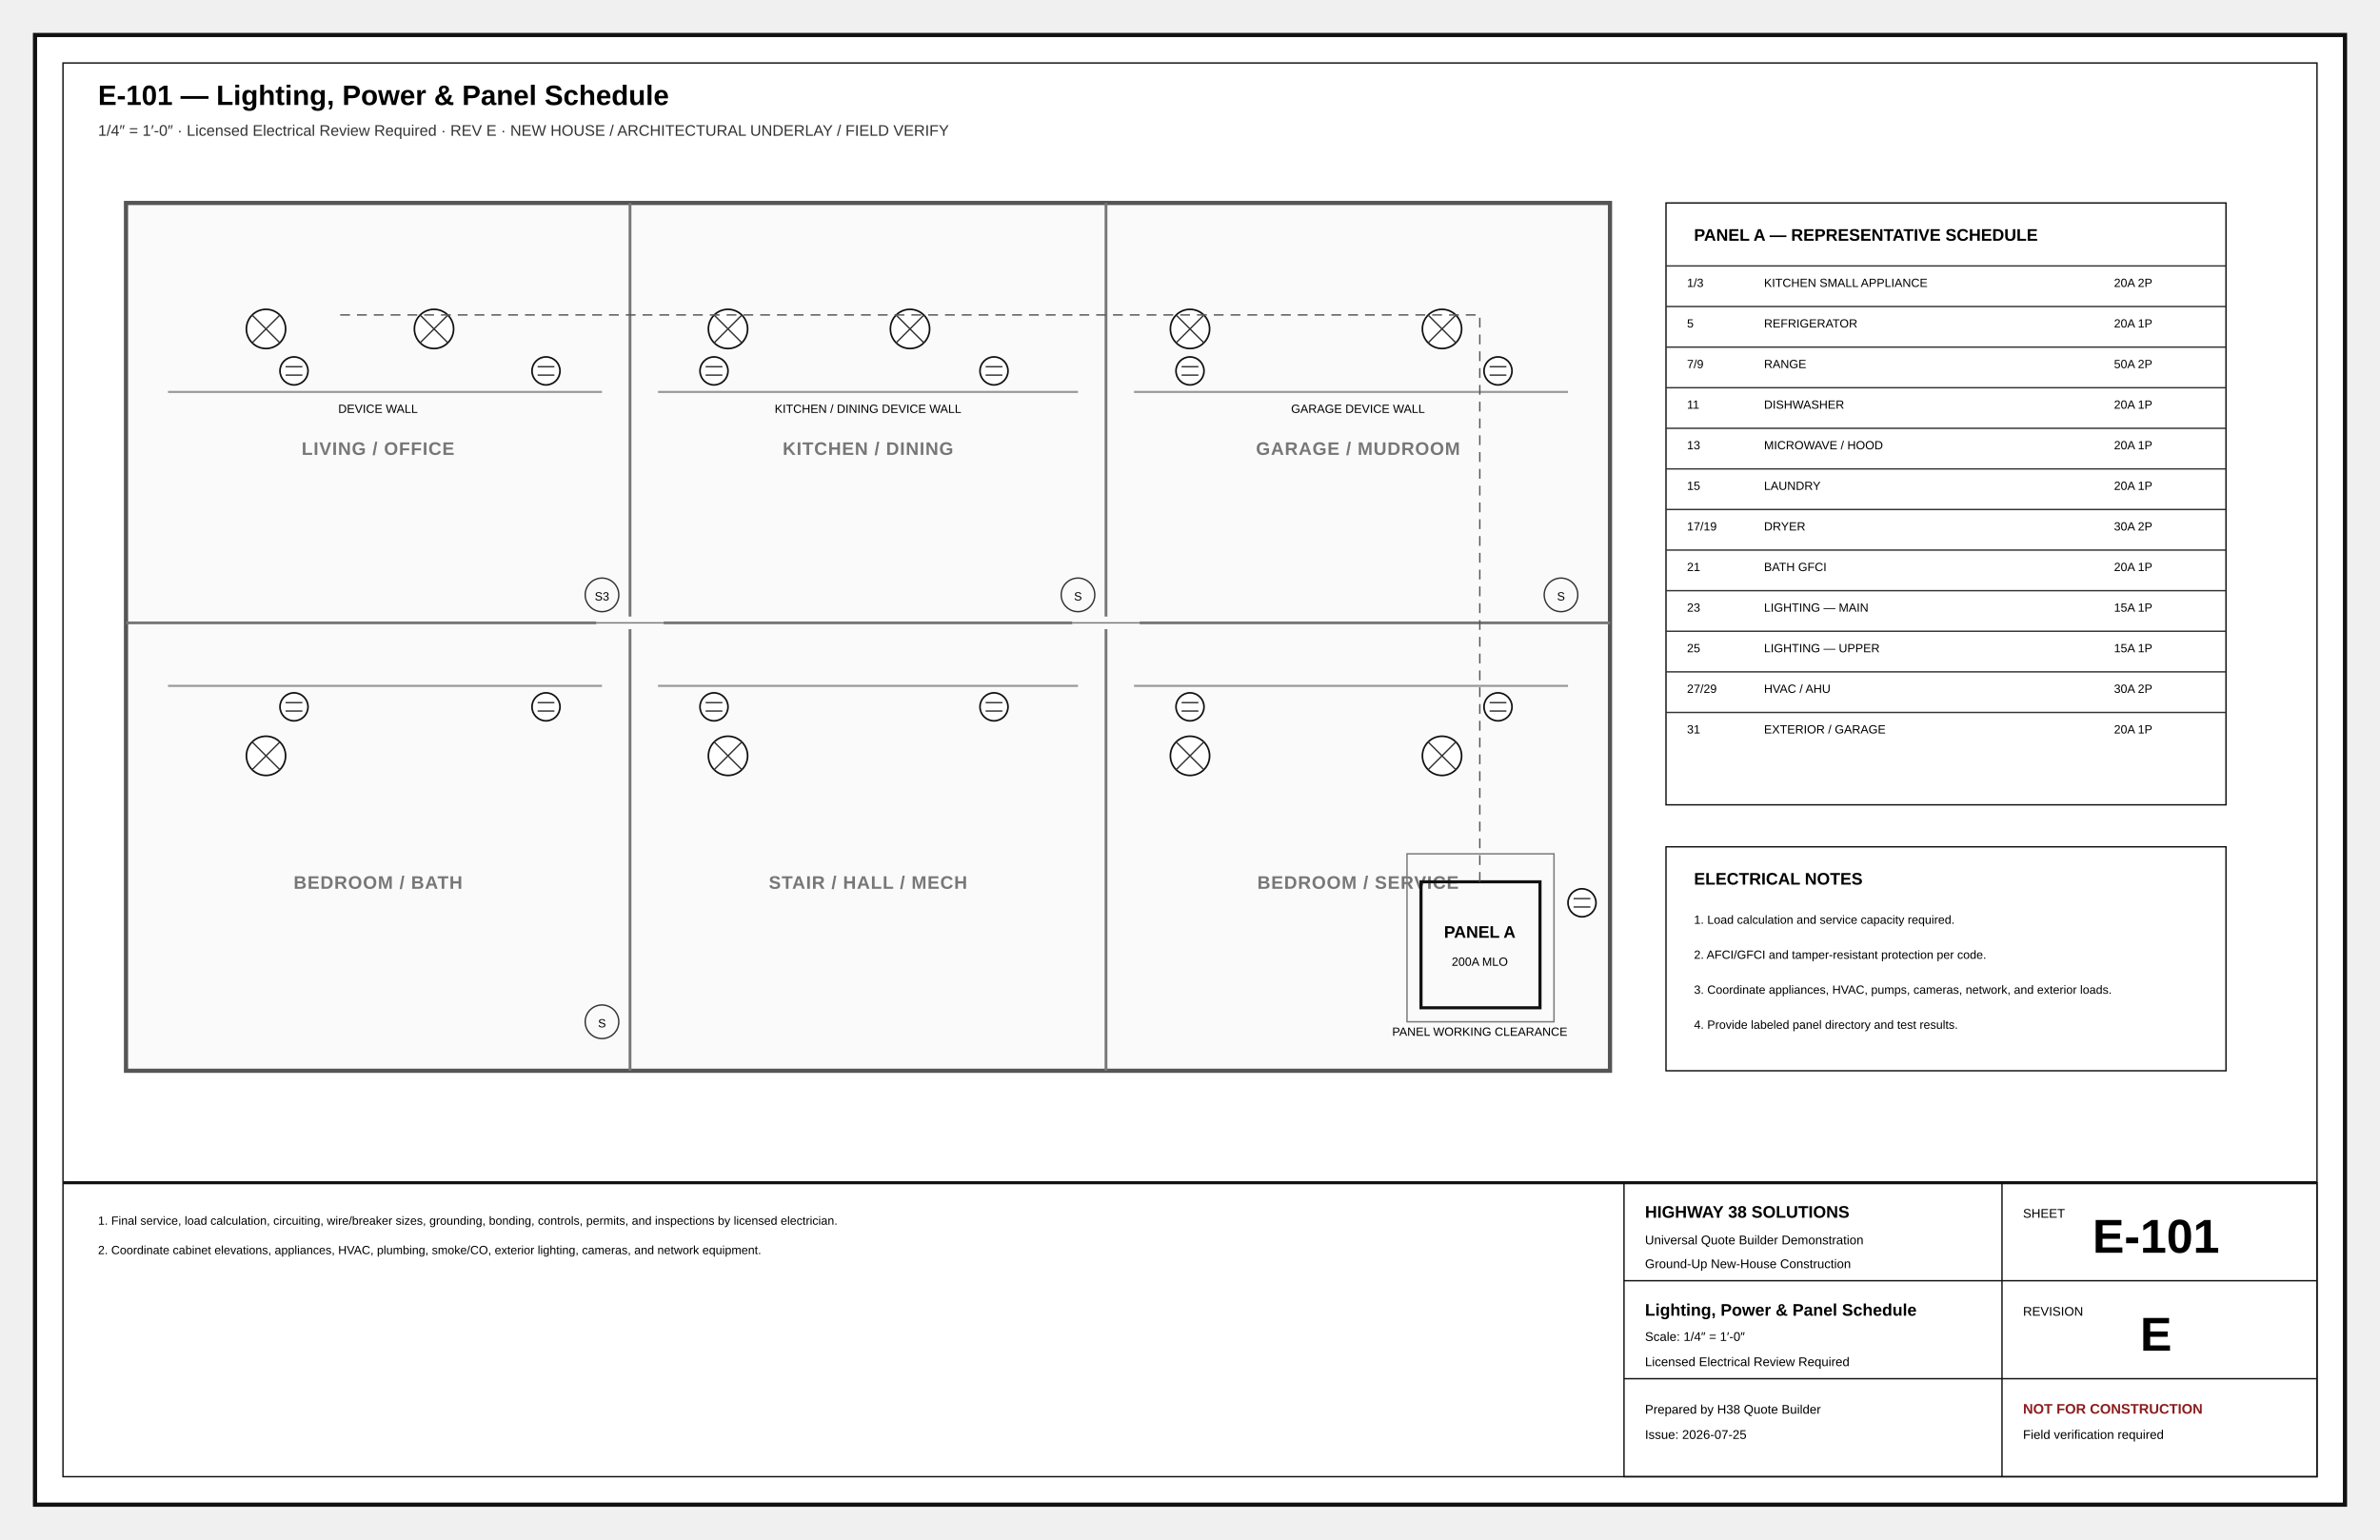
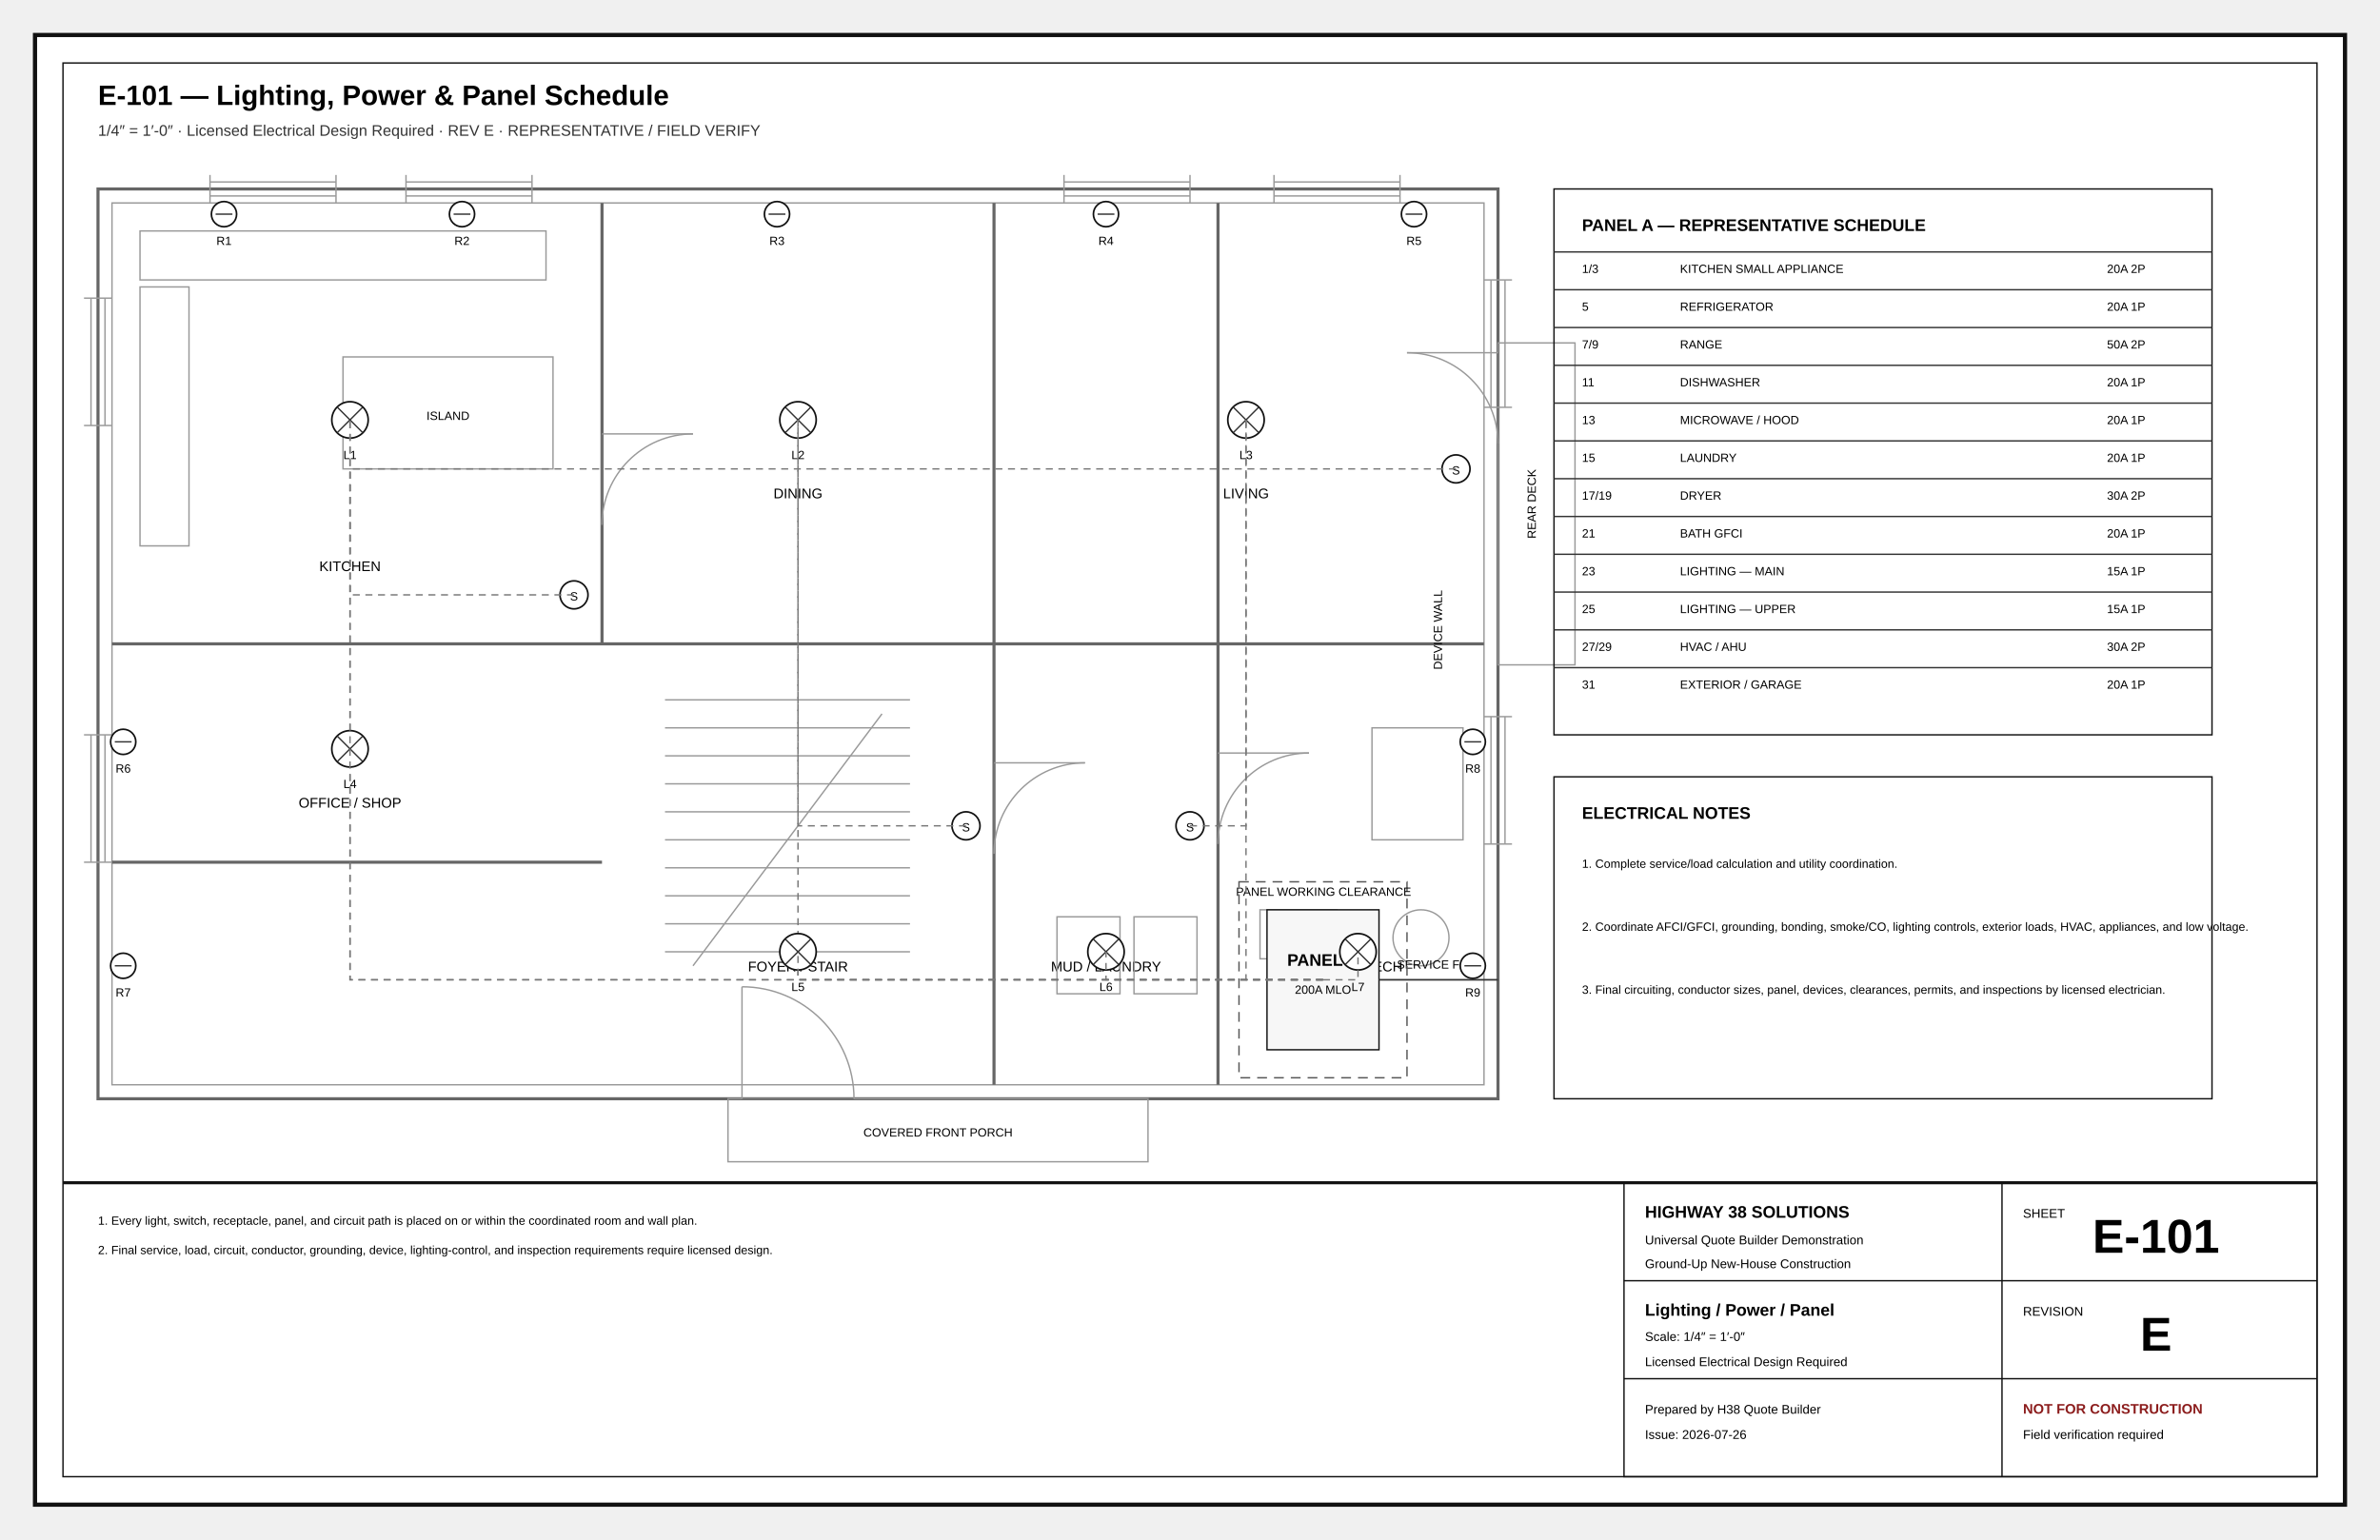
<svg xmlns="http://www.w3.org/2000/svg" width="17in" height="11in" viewBox="0 0 1700 1100" role="img">
  <defs>
    <marker id="arr" markerWidth="8" markerHeight="8" refX="5" refY="4" orient="auto">
      <path d="M0 0L8 4L0 8z" fill="#111" />
    </marker>
    <marker id="oa" markerWidth="9" markerHeight="9" refX="4.5" refY="4.5" orient="auto">
      <path d="M8 1L1 4.5L8 8" fill="none" stroke="#111" />
    </marker>
-     <pattern id="concrete" width="18" height="18" patternUnits="userSpaceOnUse">
-       <circle cx="4" cy="5" r="1" />
-       <circle cx="13" cy="12" r="1" />
-       <path d="M2 15l4-2M11 3l4-2" stroke="#666" stroke-width=".8" />
-     </pattern>
-     <pattern id="wood" width="12" height="12" patternUnits="userSpaceOnUse">
-       <path d="M0 12L12 0M-3 3L3-3M9 15L15 9" stroke="#777" stroke-width=".7" />
-     </pattern>
-     <pattern id="earth" width="18" height="12" patternUnits="userSpaceOnUse">
-       <path d="M0 10Q5 2 10 10T20 10" fill="none" stroke="#777" stroke-width=".8" />
-     </pattern>
  </defs>
-   <style>.border{fill:#fff;stroke:#111;stroke-width:3}.inner{fill:none;stroke:#111;stroke-width:1}.cut{fill:#fff;stroke:#050505;stroke-width:5}.outline{fill:none;stroke:#111;stroke-width:2.2}.object{fill:none;stroke:#111;stroke-width:1.5}.thin{fill:none;stroke:#333;stroke-width:1}.ext{fill:none;stroke:#666;stroke-width:.75}.hidden{fill:none;stroke:#555;stroke-width:1;stroke-dasharray:7 5}.center{fill:none;stroke:#777;stroke-width:.8;stroke-dasharray:13 4 2 4}.erase{stroke:#fff;stroke-width:11}.doorarc{fill:none;stroke:#555;stroke-width:1}.dimline{fill:none;stroke:#111;stroke-width:.8;marker-start:url(#oa);marker-end:url(#oa)}.leader{stroke:#111;stroke-width:1;marker-end:url(#arr)}.bubble{fill:#fff;stroke:#111;stroke-width:1.4}.bubbletxt{font:700 12px Arial}.txt{font:11px Arial}.tiny{font:8.5px Arial}.small{font:10px Arial}.dim{font:9px Arial}.room{font:700 13px Arial;letter-spacing:.04em}.title{font:700 20px Arial}.sub{font:11px Arial;fill:#333}.tb{font:9px Arial}.tbhead{font:700 12px Arial}.sheetno{font:700 34px Arial}.warn{font:700 10px Arial;fill:#8c1d1d}.grid{fill:#fff;stroke:#111;stroke-width:1.4}.gridtxt{font:700 13px Arial}.window{stroke:#111;stroke-width:1.4}.hot{fill:none;stroke:#ba2b2b;stroke-width:2}.cold{fill:none;stroke:#16729e;stroke-width:2}.waste{fill:none;stroke:#444;stroke-width:3}.vent{fill:none;stroke:#444;stroke-width:1.2;stroke-dasharray:5 4}.duct{fill:none;stroke:#69468a;stroke-width:3}.return{fill:none;stroke:#69468a;stroke-width:2.5;stroke-dasharray:7 4}.power{fill:#fff;stroke:#111;stroke-width:1.2}.light{fill:#fff;stroke:#111;stroke-width:1.2}.grade{fill:none;stroke:#286a3e;stroke-width:2}.contour{fill:none;stroke:#777;stroke-width:1}.property{fill:none;stroke:#111;stroke-width:2;stroke-dasharray:14 5}.setback{fill:none;stroke:#555;stroke-width:1;stroke-dasharray:6 4}.concrete{fill:url(#concrete);stroke:#111}.wood{fill:url(#wood);stroke:#111}.earth{fill:url(#earth);stroke:#111}</style>
-   <rect x="25" y="25" width="1650" height="1050" class="border" />
-   <rect x="45" y="45" width="1610" height="1010" class="inner" />
+   <style>
+ .border{fill:#fff;stroke:#111;stroke-width:3} .inner{fill:none;stroke:#111;stroke-width:1}
+ .cut{fill:#fff;stroke:#050505;stroke-width:5} .outline{fill:none;stroke:#111;stroke-width:2.2}
+ .object{fill:none;stroke:#111;stroke-width:1.4} .thin{fill:none;stroke:#333;stroke-width:1}
+ .hair{fill:none;stroke:#777;stroke-width:.7} .hidden{fill:none;stroke:#555;stroke-width:1;stroke-dasharray:7 5}
+ .center{fill:none;stroke:#777;stroke-width:.8;stroke-dasharray:13 4 2 4}
+ .under{fill:none;stroke:#999;stroke-width:1} .underheavy{fill:none;stroke:#666;stroke-width:2.2}
+ .dimline{fill:none;stroke:#111;stroke-width:.8;marker-start:url(#oa);marker-end:url(#oa)} .ext{fill:none;stroke:#666;stroke-width:.75}
+ .leader{fill:none;stroke:#111;stroke-width:1;marker-end:url(#arr)}
+ .duct{fill:none;stroke:#69468a;stroke-width:3} .return{fill:none;stroke:#69468a;stroke-width:2.5;stroke-dasharray:7 4}
+ .hot{fill:none;stroke:#ba2b2b;stroke-width:2} .cold{fill:none;stroke:#16729e;stroke-width:2}
+ .waste{fill:none;stroke:#444;stroke-width:3} .vent{fill:none;stroke:#444;stroke-width:1.2;stroke-dasharray:5 4}
+ .power{fill:none;stroke:#333;stroke-width:1.2} .circuit{fill:none;stroke:#777;stroke-width:1;stroke-dasharray:5 4}
+ .light{fill:#fff;stroke:#111;stroke-width:1.2} .fixture{fill:#fff;stroke:#111;stroke-width:1.2}
+ .casework{fill:#fff;stroke:#111;stroke-width:1.2} .filllight{fill:#f7f7f7;stroke:#111} .fillgray{fill:#eee;stroke:#111}
+ .title{font:700 20px Arial} .sub{font:11px Arial;fill:#333} .txt{font:11px Arial}
+ .small{font:10px Arial} .tiny{font:8.5px Arial} .dim{font:9px Arial}
+ .room{font:700 13px Arial;letter-spacing:.04em} .tb{font:9px Arial}
+ .tbhead{font:700 12px Arial} .sheetno{font:700 34px Arial}
+ .warn{font:700 10px Arial;fill:#8c1d1d} .bubbletxt{font:700 12px Arial}
+ </style>
+   <rect x="25" y="25" width="1650" height="1050" rx="0" class="border" />
+   <rect x="45" y="45" width="1610" height="1010" rx="0" class="inner" />
  <text x="70" y="75" class="title" text-anchor="start">E-101 — Lighting, Power &amp; Panel Schedule</text>
-   <text x="70" y="97" class="sub" text-anchor="start">1/4″ = 1′-0″ · Licensed Electrical Review Required · REV E · NEW HOUSE / ARCHITECTURAL UNDERLAY / FIELD VERIFY</text>
+   <text x="70" y="97" class="sub" text-anchor="start">1/4″ = 1′-0″ · Licensed Electrical Design Required · REV E · REPRESENTATIVE / FIELD VERIFY</text>
  <g id="architectural-underlay">
-     <rect x="90" y="145" width="1060" height="620" fill="#fafafa" stroke="#555" stroke-width="3" />
-     <line x1="450" y1="145" x2="450" y2="765" stroke="#777" stroke-width="2" />
-     <line x1="790" y1="145" x2="790" y2="765" stroke="#777" stroke-width="2" />
-     <line x1="90" y1="445" x2="1150" y2="445" stroke="#777" stroke-width="2" />
-     <path d="M426 445h48M766 445h48" stroke="#fafafa" stroke-width="9" />
-     <path d="M426 445h48M766 445h48" stroke="#777" stroke-width="1" />
-     <text x="270" y="325" class="room" text-anchor="middle" fill="#777">LIVING / OFFICE</text>
-     <text x="620" y="325" class="room" text-anchor="middle" fill="#777">KITCHEN / DINING</text>
-     <text x="970" y="325" class="room" text-anchor="middle" fill="#777">GARAGE / MUDROOM</text>
-     <text x="270" y="635" class="room" text-anchor="middle" fill="#777">BEDROOM / BATH</text>
-     <text x="620" y="635" class="room" text-anchor="middle" fill="#777">STAIR / HALL / MECH</text>
-     <text x="970" y="635" class="room" text-anchor="middle" fill="#777">BEDROOM / SERVICE</text>
-     <path d="M120 280H430M470 280H770M810 280H1120M120 490H430M470 490H770M810 490H1120" stroke="#999" stroke-width="1.5" />
-     <text x="270" y="295" class="tiny" text-anchor="middle">DEVICE WALL</text>
-     <text x="620" y="295" class="tiny" text-anchor="middle">KITCHEN / DINING DEVICE WALL</text>
-     <text x="970" y="295" class="tiny" text-anchor="middle">GARAGE DEVICE WALL</text>
-     <rect x="1005" y="610" width="105" height="120" fill="none" stroke="#777" />
-     <text x="1057" y="740" class="tiny" text-anchor="middle">PANEL WORKING CLEARANCE</text>
+     <rect x="70" y="135" width="1000" height="650" rx="0" class="underheavy" />
+     <rect x="80" y="145" width="980" height="630" rx="0" class="under" />
+     <line x1="430" y1="145" x2="430" y2="460" class="underheavy" />
+     <line x1="710" y1="145" x2="710" y2="775" class="underheavy" />
+     <line x1="870" y1="145" x2="870" y2="775" class="underheavy" />
+     <line x1="80" y1="460" x2="1060" y2="460" class="underheavy" />
+     <line x1="80" y1="616" x2="430" y2="616" class="underheavy" />
+     <rect x="520" y="785" width="300" height="45" rx="0" class="under" />
+     <text x="670" y="812" class="tiny" text-anchor="middle">COVERED FRONT PORCH</text>
+     <rect x="1070" y="245" width="55" height="230" rx="0" class="under" />
+     <text x="1097" y="360" class="tiny" text-anchor="middle" transform="rotate(-90 1097 360)">REAR DECK</text>
+     <line x1="530" y1="785" x2="610" y2="785" class="hair" />
+     <line x1="530" y1="785" x2="530" y2="705" class="under" />
+     <path d="M530 705 A80 80 0 0 1 610 785" class="under" />
+     <line x1="430" y1="310" x2="430" y2="375" class="hair" />
+     <line x1="430" y1="310" x2="495" y2="310" class="under" />
+     <path d="M495 310 A65 65 0 0 0 430 375" class="under" />
+     <line x1="710" y1="545" x2="710" y2="610" class="hair" />
+     <line x1="710" y1="545" x2="775" y2="545" class="under" />
+     <path d="M775 545 A65 65 0 0 0 710 610" class="under" />
+     <line x1="870" y1="538" x2="870" y2="603" class="hair" />
+     <line x1="870" y1="538" x2="935" y2="538" class="under" />
+     <path d="M935 538 A65 65 0 0 0 870 603" class="under" />
+     <line x1="1070" y1="252" x2="1070" y2="317" class="hair" />
+     <line x1="1070" y1="252" x2="1005" y2="252" class="under" />
+     <path d="M1005 252 A65 65 0 0 1 1070 317" class="under" />
+     <line x1="150" y1="130" x2="240" y2="130" class="under" />
+     <line x1="150" y1="140" x2="240" y2="140" class="under" />
+     <line x1="150" y1="125" x2="150" y2="145" class="under" />
+     <line x1="240" y1="125" x2="240" y2="145" class="under" />
+     <line x1="290" y1="130" x2="380" y2="130" class="under" />
+     <line x1="290" y1="140" x2="380" y2="140" class="under" />
+     <line x1="290" y1="125" x2="290" y2="145" class="under" />
+     <line x1="380" y1="125" x2="380" y2="145" class="under" />
+     <line x1="760" y1="130" x2="850" y2="130" class="under" />
+     <line x1="760" y1="140" x2="850" y2="140" class="under" />
+     <line x1="760" y1="125" x2="760" y2="145" class="under" />
+     <line x1="850" y1="125" x2="850" y2="145" class="under" />
+     <line x1="910" y1="130" x2="1000" y2="130" class="under" />
+     <line x1="910" y1="140" x2="1000" y2="140" class="under" />
+     <line x1="910" y1="125" x2="910" y2="145" class="under" />
+     <line x1="1000" y1="125" x2="1000" y2="145" class="under" />
+     <line x1="65" y1="213" x2="65" y2="304" class="under" />
+     <line x1="75" y1="213" x2="75" y2="304" class="under" />
+     <line x1="60" y1="213" x2="80" y2="213" class="under" />
+     <line x1="60" y1="304" x2="80" y2="304" class="under" />
+     <line x1="65" y1="525" x2="65" y2="616" class="under" />
+     <line x1="75" y1="525" x2="75" y2="616" class="under" />
+     <line x1="60" y1="525" x2="80" y2="525" class="under" />
+     <line x1="60" y1="616" x2="80" y2="616" class="under" />
+     <line x1="1065" y1="200" x2="1065" y2="291" class="under" />
+     <line x1="1075" y1="200" x2="1075" y2="291" class="under" />
+     <line x1="1060" y1="200" x2="1080" y2="200" class="under" />
+     <line x1="1060" y1="291" x2="1080" y2="291" class="under" />
+     <line x1="1065" y1="512" x2="1065" y2="603" class="under" />
+     <line x1="1075" y1="512" x2="1075" y2="603" class="under" />
+     <line x1="1060" y1="512" x2="1080" y2="512" class="under" />
+     <line x1="1060" y1="603" x2="1080" y2="603" class="under" />
+     <text x="250" y="408" class="small" text-anchor="middle">KITCHEN</text>
+     <text x="570" y="356" class="small" text-anchor="middle">DINING</text>
+     <text x="890" y="356" class="small" text-anchor="middle">LIVING</text>
+     <text x="250" y="577" class="small" text-anchor="middle">OFFICE / SHOP</text>
+     <text x="570" y="694" class="small" text-anchor="middle">FOYER / STAIR</text>
+     <text x="790" y="694" class="small" text-anchor="middle">MUD / LAUNDRY</text>
+     <text x="970" y="694" class="small" text-anchor="middle">BATH / MECH</text>
+     <rect x="100" y="165" width="290" height="35" rx="0" class="under" />
+     <rect x="100" y="205" width="35" height="185" rx="0" class="under" />
+     <rect x="245" y="255" width="150" height="80" rx="0" class="under" />
+     <text x="320" y="300" class="tiny" text-anchor="middle">ISLAND</text>
+     <rect x="755" y="655" width="45" height="55" rx="0" class="under" />
+     <rect x="810" y="655" width="45" height="55" rx="0" class="under" />
+     <rect x="900" y="650" width="55" height="35" rx="0" class="under" />
+     <circle cx="1015" cy="670" r="20" class="under" />
+     <rect x="980" y="520" width="65" height="80" rx="0" class="under" />
+     <line x1="475" y1="500" x2="650" y2="500" class="under" />
+     <line x1="475" y1="520" x2="650" y2="520" class="under" />
+     <line x1="475" y1="540" x2="650" y2="540" class="under" />
+     <line x1="475" y1="560" x2="650" y2="560" class="under" />
+     <line x1="475" y1="580" x2="650" y2="580" class="under" />
+     <line x1="475" y1="600" x2="650" y2="600" class="under" />
+     <line x1="475" y1="620" x2="650" y2="620" class="under" />
+     <line x1="475" y1="640" x2="650" y2="640" class="under" />
+     <line x1="475" y1="660" x2="650" y2="660" class="under" />
+     <line x1="475" y1="680" x2="650" y2="680" class="under" />
+     <line x1="495" y1="690" x2="630" y2="510" class="under" />
  </g>
-   <circle cx="190" cy="235" r="14" class="light" />
-   <line x1="180" y1="225" x2="200" y2="245" class="thin" />
-   <line x1="180" y1="245" x2="200" y2="225" class="thin" />
-   <circle cx="310" cy="235" r="14" class="light" />
-   <line x1="300" y1="225" x2="320" y2="245" class="thin" />
-   <line x1="300" y1="245" x2="320" y2="225" class="thin" />
-   <circle cx="520" cy="235" r="14" class="light" />
-   <line x1="510" y1="225" x2="530" y2="245" class="thin" />
-   <line x1="510" y1="245" x2="530" y2="225" class="thin" />
-   <circle cx="650" cy="235" r="14" class="light" />
-   <line x1="640" y1="225" x2="660" y2="245" class="thin" />
-   <line x1="640" y1="245" x2="660" y2="225" class="thin" />
-   <circle cx="850" cy="235" r="14" class="light" />
-   <line x1="840" y1="225" x2="860" y2="245" class="thin" />
-   <line x1="840" y1="245" x2="860" y2="225" class="thin" />
-   <circle cx="1030" cy="235" r="14" class="light" />
-   <line x1="1020" y1="225" x2="1040" y2="245" class="thin" />
-   <line x1="1020" y1="245" x2="1040" y2="225" class="thin" />
-   <circle cx="190" cy="540" r="14" class="light" />
-   <line x1="180" y1="530" x2="200" y2="550" class="thin" />
-   <line x1="180" y1="550" x2="200" y2="530" class="thin" />
-   <circle cx="520" cy="540" r="14" class="light" />
-   <line x1="510" y1="530" x2="530" y2="550" class="thin" />
-   <line x1="510" y1="550" x2="530" y2="530" class="thin" />
-   <circle cx="850" cy="540" r="14" class="light" />
-   <line x1="840" y1="530" x2="860" y2="550" class="thin" />
-   <line x1="840" y1="550" x2="860" y2="530" class="thin" />
-   <circle cx="1030" cy="540" r="14" class="light" />
-   <line x1="1020" y1="530" x2="1040" y2="550" class="thin" />
-   <line x1="1020" y1="550" x2="1040" y2="530" class="thin" />
-   <circle cx="210" cy="265" r="10" class="power" />
-   <line x1="204" y1="262" x2="216" y2="262" class="thin" />
-   <line x1="204" y1="268" x2="216" y2="268" class="thin" />
-   <circle cx="390" cy="265" r="10" class="power" />
-   <line x1="384" y1="262" x2="396" y2="262" class="thin" />
-   <line x1="384" y1="268" x2="396" y2="268" class="thin" />
-   <circle cx="510" cy="265" r="10" class="power" />
-   <line x1="504" y1="262" x2="516" y2="262" class="thin" />
-   <line x1="504" y1="268" x2="516" y2="268" class="thin" />
-   <circle cx="710" cy="265" r="10" class="power" />
-   <line x1="704" y1="262" x2="716" y2="262" class="thin" />
-   <line x1="704" y1="268" x2="716" y2="268" class="thin" />
-   <circle cx="850" cy="265" r="10" class="power" />
-   <line x1="844" y1="262" x2="856" y2="262" class="thin" />
-   <line x1="844" y1="268" x2="856" y2="268" class="thin" />
-   <circle cx="1070" cy="265" r="10" class="power" />
-   <line x1="1064" y1="262" x2="1076" y2="262" class="thin" />
-   <line x1="1064" y1="268" x2="1076" y2="268" class="thin" />
-   <circle cx="210" cy="505" r="10" class="power" />
-   <line x1="204" y1="502" x2="216" y2="502" class="thin" />
-   <line x1="204" y1="508" x2="216" y2="508" class="thin" />
-   <circle cx="390" cy="505" r="10" class="power" />
-   <line x1="384" y1="502" x2="396" y2="502" class="thin" />
-   <line x1="384" y1="508" x2="396" y2="508" class="thin" />
-   <circle cx="510" cy="505" r="10" class="power" />
-   <line x1="504" y1="502" x2="516" y2="502" class="thin" />
-   <line x1="504" y1="508" x2="516" y2="508" class="thin" />
-   <circle cx="710" cy="505" r="10" class="power" />
-   <line x1="704" y1="502" x2="716" y2="502" class="thin" />
-   <line x1="704" y1="508" x2="716" y2="508" class="thin" />
-   <circle cx="850" cy="505" r="10" class="power" />
-   <line x1="844" y1="502" x2="856" y2="502" class="thin" />
-   <line x1="844" y1="508" x2="856" y2="508" class="thin" />
-   <circle cx="1070" cy="505" r="10" class="power" />
-   <line x1="1064" y1="502" x2="1076" y2="502" class="thin" />
-   <line x1="1064" y1="508" x2="1076" y2="508" class="thin" />
-   <circle cx="1130" cy="645" r="10" class="power" />
-   <line x1="1124" y1="642" x2="1136" y2="642" class="thin" />
-   <line x1="1124" y1="648" x2="1136" y2="648" class="thin" />
-   <circle cx="430" cy="425" r="12" class="thin" />
-   <text x="430" y="429" class="tiny" text-anchor="middle">S3</text>
-   <circle cx="770" cy="425" r="12" class="thin" />
-   <text x="770" y="429" class="tiny" text-anchor="middle">S</text>
-   <circle cx="1115" cy="425" r="12" class="thin" />
-   <text x="1115" y="429" class="tiny" text-anchor="middle">S</text>
-   <circle cx="430" cy="730" r="12" class="thin" />
-   <text x="430" y="734" class="tiny" text-anchor="middle">S</text>
-   <rect x="1015" y="630" width="85" height="90" class="outline" />
-   <text x="1057" y="670" class="tbhead" text-anchor="middle">PANEL A</text>
-   <text x="1057" y="690" class="tiny" text-anchor="middle">200A MLO</text>
-   <path d="M1057 630V225H240" class="hidden" />
-   <rect x="1190" y="145" width="400" height="430" class="inner" />
-   <text x="1210" y="172" class="tbhead" text-anchor="start">PANEL A — REPRESENTATIVE SCHEDULE</text>
-   <line x1="1190" y1="190" x2="1590" y2="190" class="thin" />
-   <text x="1205" y="205" class="tiny" text-anchor="start">1/3</text>
-   <text x="1260" y="205" class="tiny" text-anchor="start">KITCHEN SMALL APPLIANCE</text>
-   <text x="1510" y="205" class="tiny" text-anchor="start">20A 2P</text>
-   <line x1="1190" y1="219" x2="1590" y2="219" class="thin" />
-   <text x="1205" y="234" class="tiny" text-anchor="start">5</text>
-   <text x="1260" y="234" class="tiny" text-anchor="start">REFRIGERATOR</text>
-   <text x="1510" y="234" class="tiny" text-anchor="start">20A 1P</text>
-   <line x1="1190" y1="248" x2="1590" y2="248" class="thin" />
-   <text x="1205" y="263" class="tiny" text-anchor="start">7/9</text>
-   <text x="1260" y="263" class="tiny" text-anchor="start">RANGE</text>
-   <text x="1510" y="263" class="tiny" text-anchor="start">50A 2P</text>
-   <line x1="1190" y1="277" x2="1590" y2="277" class="thin" />
-   <text x="1205" y="292" class="tiny" text-anchor="start">11</text>
-   <text x="1260" y="292" class="tiny" text-anchor="start">DISHWASHER</text>
-   <text x="1510" y="292" class="tiny" text-anchor="start">20A 1P</text>
-   <line x1="1190" y1="306" x2="1590" y2="306" class="thin" />
-   <text x="1205" y="321" class="tiny" text-anchor="start">13</text>
-   <text x="1260" y="321" class="tiny" text-anchor="start">MICROWAVE / HOOD</text>
-   <text x="1510" y="321" class="tiny" text-anchor="start">20A 1P</text>
-   <line x1="1190" y1="335" x2="1590" y2="335" class="thin" />
-   <text x="1205" y="350" class="tiny" text-anchor="start">15</text>
-   <text x="1260" y="350" class="tiny" text-anchor="start">LAUNDRY</text>
-   <text x="1510" y="350" class="tiny" text-anchor="start">20A 1P</text>
-   <line x1="1190" y1="364" x2="1590" y2="364" class="thin" />
-   <text x="1205" y="379" class="tiny" text-anchor="start">17/19</text>
-   <text x="1260" y="379" class="tiny" text-anchor="start">DRYER</text>
-   <text x="1510" y="379" class="tiny" text-anchor="start">30A 2P</text>
-   <line x1="1190" y1="393" x2="1590" y2="393" class="thin" />
-   <text x="1205" y="408" class="tiny" text-anchor="start">21</text>
-   <text x="1260" y="408" class="tiny" text-anchor="start">BATH GFCI</text>
-   <text x="1510" y="408" class="tiny" text-anchor="start">20A 1P</text>
-   <line x1="1190" y1="422" x2="1590" y2="422" class="thin" />
-   <text x="1205" y="437" class="tiny" text-anchor="start">23</text>
-   <text x="1260" y="437" class="tiny" text-anchor="start">LIGHTING — MAIN</text>
-   <text x="1510" y="437" class="tiny" text-anchor="start">15A 1P</text>
-   <line x1="1190" y1="451" x2="1590" y2="451" class="thin" />
-   <text x="1205" y="466" class="tiny" text-anchor="start">25</text>
-   <text x="1260" y="466" class="tiny" text-anchor="start">LIGHTING — UPPER</text>
-   <text x="1510" y="466" class="tiny" text-anchor="start">15A 1P</text>
-   <line x1="1190" y1="480" x2="1590" y2="480" class="thin" />
-   <text x="1205" y="495" class="tiny" text-anchor="start">27/29</text>
-   <text x="1260" y="495" class="tiny" text-anchor="start">HVAC / AHU</text>
-   <text x="1510" y="495" class="tiny" text-anchor="start">30A 2P</text>
-   <line x1="1190" y1="509" x2="1590" y2="509" class="thin" />
-   <text x="1205" y="524" class="tiny" text-anchor="start">31</text>
-   <text x="1260" y="524" class="tiny" text-anchor="start">EXTERIOR / GARAGE</text>
-   <text x="1510" y="524" class="tiny" text-anchor="start">20A 1P</text>
-   <rect x="1190" y="605" width="400" height="160" class="inner" />
-   <text x="1210" y="632" class="tbhead" text-anchor="start">ELECTRICAL NOTES</text>
-   <text x="1210" y="660" class="tiny" text-anchor="start">1. Load calculation and service capacity required.</text>
-   <text x="1210" y="685" class="tiny" text-anchor="start">2. AFCI/GFCI and tamper-resistant protection per code.</text>
-   <text x="1210" y="710" class="tiny" text-anchor="start">3. Coordinate appliances, HVAC, pumps, cameras, network, and exterior loads.</text>
-   <text x="1210" y="735" class="tiny" text-anchor="start">4. Provide labeled panel directory and test results.</text>
-   <text x="70" y="875" class="tiny" text-anchor="start">1. Final service, load calculation, circuiting, wire/breaker sizes, grounding, bonding, controls, permits, and inspections by licensed electrician.</text>
-   <text x="70" y="896" class="tiny" text-anchor="start">2. Coordinate cabinet elevations, appliances, HVAC, plumbing, smoke/CO, exterior lighting, cameras, and network equipment.</text>
+   <rect x="905" y="650" width="80" height="100" rx="0" class="filllight" />
+   <path d="M1070 700 H985" class="power" />
+   <text x="1060" y="692" class="tiny" text-anchor="end">SERVICE FEED</text>
+   <text x="945" y="690" class="tbhead" text-anchor="middle">PANEL A</text>
+   <text x="945" y="710" class="tiny" text-anchor="middle">200A MLO</text>
+   <rect x="885" y="630" width="120" height="140" rx="0" class="hidden" />
+   <text x="1008" y="640" class="tiny" text-anchor="end">PANEL WORKING CLEARANCE</text>
+   <circle cx="250" cy="300" r="13" class="light" />
+   <line x1="241" y1="291" x2="259" y2="309" class="thin" />
+   <line x1="241" y1="309" x2="259" y2="291" class="thin" />
+   <text x="250" y="328" class="tiny" text-anchor="middle">L1</text>
+   <path d="M945 700 H250 V300" class="circuit" />
+   <circle cx="570" cy="300" r="13" class="light" />
+   <line x1="561" y1="291" x2="579" y2="309" class="thin" />
+   <line x1="561" y1="309" x2="579" y2="291" class="thin" />
+   <text x="570" y="328" class="tiny" text-anchor="middle">L2</text>
+   <path d="M945 700 H570 V300" class="circuit" />
+   <circle cx="890" cy="300" r="13" class="light" />
+   <line x1="881" y1="291" x2="899" y2="309" class="thin" />
+   <line x1="881" y1="309" x2="899" y2="291" class="thin" />
+   <text x="890" y="328" class="tiny" text-anchor="middle">L3</text>
+   <path d="M945 700 H890 V300" class="circuit" />
+   <circle cx="250" cy="535" r="13" class="light" />
+   <line x1="241" y1="526" x2="259" y2="544" class="thin" />
+   <line x1="241" y1="544" x2="259" y2="526" class="thin" />
+   <text x="250" y="563" class="tiny" text-anchor="middle">L4</text>
+   <path d="M945 700 H250 V535" class="circuit" />
+   <circle cx="570" cy="680" r="13" class="light" />
+   <line x1="561" y1="671" x2="579" y2="689" class="thin" />
+   <line x1="561" y1="689" x2="579" y2="671" class="thin" />
+   <text x="570" y="708" class="tiny" text-anchor="middle">L5</text>
+   <path d="M945 700 H570 V680" class="circuit" />
+   <circle cx="790" cy="680" r="13" class="light" />
+   <line x1="781" y1="671" x2="799" y2="689" class="thin" />
+   <line x1="781" y1="689" x2="799" y2="671" class="thin" />
+   <text x="790" y="708" class="tiny" text-anchor="middle">L6</text>
+   <path d="M945 700 H790 V680" class="circuit" />
+   <circle cx="970" cy="680" r="13" class="light" />
+   <line x1="961" y1="671" x2="979" y2="689" class="thin" />
+   <line x1="961" y1="689" x2="979" y2="671" class="thin" />
+   <text x="970" y="708" class="tiny" text-anchor="middle">L7</text>
+   <path d="M945 700 H970 V680" class="circuit" />
+   <circle cx="160" cy="153" r="9" class="fixture" />
+   <line x1="154" y1="153" x2="166" y2="153" class="thin" />
+   <text x="160" y="175" class="tiny" text-anchor="middle">R1</text>
+   <circle cx="330" cy="153" r="9" class="fixture" />
+   <line x1="324" y1="153" x2="336" y2="153" class="thin" />
+   <text x="330" y="175" class="tiny" text-anchor="middle">R2</text>
+   <circle cx="555" cy="153" r="9" class="fixture" />
+   <line x1="549" y1="153" x2="561" y2="153" class="thin" />
+   <text x="555" y="175" class="tiny" text-anchor="middle">R3</text>
+   <circle cx="790" cy="153" r="9" class="fixture" />
+   <line x1="784" y1="153" x2="796" y2="153" class="thin" />
+   <text x="790" y="175" class="tiny" text-anchor="middle">R4</text>
+   <circle cx="1010" cy="153" r="9" class="fixture" />
+   <line x1="1004" y1="153" x2="1016" y2="153" class="thin" />
+   <text x="1010" y="175" class="tiny" text-anchor="middle">R5</text>
+   <circle cx="88" cy="530" r="9" class="fixture" />
+   <line x1="82" y1="530" x2="94" y2="530" class="thin" />
+   <text x="88" y="552" class="tiny" text-anchor="middle">R6</text>
+   <circle cx="88" cy="690" r="9" class="fixture" />
+   <line x1="82" y1="690" x2="94" y2="690" class="thin" />
+   <text x="88" y="712" class="tiny" text-anchor="middle">R7</text>
+   <circle cx="1052" cy="530" r="9" class="fixture" />
+   <line x1="1046" y1="530" x2="1058" y2="530" class="thin" />
+   <text x="1052" y="552" class="tiny" text-anchor="middle">R8</text>
+   <circle cx="1052" cy="690" r="9" class="fixture" />
+   <line x1="1046" y1="690" x2="1058" y2="690" class="thin" />
+   <text x="1052" y="712" class="tiny" text-anchor="middle">R9</text>
+   <circle cx="410" cy="425" r="10" class="fixture" />
+   <text x="410" y="429" class="tiny" text-anchor="middle">S</text>
+   <path d="M410 425 H250 V300" class="circuit" />
+   <circle cx="690" cy="590" r="10" class="fixture" />
+   <text x="690" y="594" class="tiny" text-anchor="middle">S</text>
+   <path d="M690 590 H570 V300" class="circuit" />
+   <circle cx="850" cy="590" r="10" class="fixture" />
+   <text x="850" y="594" class="tiny" text-anchor="middle">S</text>
+   <path d="M850 590 H890 V300" class="circuit" />
+   <circle cx="1040" cy="335" r="10" class="fixture" />
+   <text x="1040" y="339" class="tiny" text-anchor="middle">S</text>
+   <path d="M1040 335 H250 V535" class="circuit" />
+   <text x="1030" y="450" class="tiny" text-anchor="middle" transform="rotate(-90 1030 450)">DEVICE WALL</text>
+   <rect x="1110" y="135" width="470" height="390" rx="0" class="inner" />
+   <text x="1130" y="165" class="tbhead" text-anchor="start">PANEL A — REPRESENTATIVE SCHEDULE</text>
+   <line x1="1110" y1="180" x2="1580" y2="180" class="thin" />
+   <text x="1130" y="195" class="tiny" text-anchor="start">1/3</text>
+   <text x="1200" y="195" class="tiny" text-anchor="start">KITCHEN SMALL APPLIANCE</text>
+   <text x="1505" y="195" class="tiny" text-anchor="start">20A 2P</text>
+   <line x1="1110" y1="207" x2="1580" y2="207" class="thin" />
+   <text x="1130" y="222" class="tiny" text-anchor="start">5</text>
+   <text x="1200" y="222" class="tiny" text-anchor="start">REFRIGERATOR</text>
+   <text x="1505" y="222" class="tiny" text-anchor="start">20A 1P</text>
+   <line x1="1110" y1="234" x2="1580" y2="234" class="thin" />
+   <text x="1130" y="249" class="tiny" text-anchor="start">7/9</text>
+   <text x="1200" y="249" class="tiny" text-anchor="start">RANGE</text>
+   <text x="1505" y="249" class="tiny" text-anchor="start">50A 2P</text>
+   <line x1="1110" y1="261" x2="1580" y2="261" class="thin" />
+   <text x="1130" y="276" class="tiny" text-anchor="start">11</text>
+   <text x="1200" y="276" class="tiny" text-anchor="start">DISHWASHER</text>
+   <text x="1505" y="276" class="tiny" text-anchor="start">20A 1P</text>
+   <line x1="1110" y1="288" x2="1580" y2="288" class="thin" />
+   <text x="1130" y="303" class="tiny" text-anchor="start">13</text>
+   <text x="1200" y="303" class="tiny" text-anchor="start">MICROWAVE / HOOD</text>
+   <text x="1505" y="303" class="tiny" text-anchor="start">20A 1P</text>
+   <line x1="1110" y1="315" x2="1580" y2="315" class="thin" />
+   <text x="1130" y="330" class="tiny" text-anchor="start">15</text>
+   <text x="1200" y="330" class="tiny" text-anchor="start">LAUNDRY</text>
+   <text x="1505" y="330" class="tiny" text-anchor="start">20A 1P</text>
+   <line x1="1110" y1="342" x2="1580" y2="342" class="thin" />
+   <text x="1130" y="357" class="tiny" text-anchor="start">17/19</text>
+   <text x="1200" y="357" class="tiny" text-anchor="start">DRYER</text>
+   <text x="1505" y="357" class="tiny" text-anchor="start">30A 2P</text>
+   <line x1="1110" y1="369" x2="1580" y2="369" class="thin" />
+   <text x="1130" y="384" class="tiny" text-anchor="start">21</text>
+   <text x="1200" y="384" class="tiny" text-anchor="start">BATH GFCI</text>
+   <text x="1505" y="384" class="tiny" text-anchor="start">20A 1P</text>
+   <line x1="1110" y1="396" x2="1580" y2="396" class="thin" />
+   <text x="1130" y="411" class="tiny" text-anchor="start">23</text>
+   <text x="1200" y="411" class="tiny" text-anchor="start">LIGHTING — MAIN</text>
+   <text x="1505" y="411" class="tiny" text-anchor="start">15A 1P</text>
+   <line x1="1110" y1="423" x2="1580" y2="423" class="thin" />
+   <text x="1130" y="438" class="tiny" text-anchor="start">25</text>
+   <text x="1200" y="438" class="tiny" text-anchor="start">LIGHTING — UPPER</text>
+   <text x="1505" y="438" class="tiny" text-anchor="start">15A 1P</text>
+   <line x1="1110" y1="450" x2="1580" y2="450" class="thin" />
+   <text x="1130" y="465" class="tiny" text-anchor="start">27/29</text>
+   <text x="1200" y="465" class="tiny" text-anchor="start">HVAC / AHU</text>
+   <text x="1505" y="465" class="tiny" text-anchor="start">30A 2P</text>
+   <line x1="1110" y1="477" x2="1580" y2="477" class="thin" />
+   <text x="1130" y="492" class="tiny" text-anchor="start">31</text>
+   <text x="1200" y="492" class="tiny" text-anchor="start">EXTERIOR / GARAGE</text>
+   <text x="1505" y="492" class="tiny" text-anchor="start">20A 1P</text>
+   <rect x="1110" y="555" width="470" height="230" rx="0" class="inner" />
+   <text x="1130" y="585" class="tbhead" text-anchor="start">ELECTRICAL NOTES</text>
+   <text x="1130" y="620" class="tiny" text-anchor="start">1. Complete service/load calculation and utility coordination.</text>
+   <text x="1130" y="665" class="tiny" text-anchor="start">2. Coordinate AFCI/GFCI, grounding, bonding, smoke/CO, lighting controls, exterior loads, HVAC, appliances, and low voltage.</text>
+   <text x="1130" y="710" class="tiny" text-anchor="start">3. Final circuiting, conductor sizes, panel, devices, clearances, permits, and inspections by licensed electrician.</text>
+   <text x="70" y="875" class="tiny" text-anchor="start">1. Every light, switch, receptacle, panel, and circuit path is placed on or within the coordinated room and wall plan.</text>
+   <text x="70" y="896" class="tiny" text-anchor="start">2. Final service, load, circuit, conductor, grounding, device, lighting-control, and inspection requirements require licensed design.</text>
  <line x1="45" y1="845" x2="1655" y2="845" class="outline" />
-   <rect x="1160" y="845" width="495" height="210" class="inner" />
+   <rect x="1160" y="845" width="495" height="210" rx="0" class="inner" />
  <line x1="1160" y1="915" x2="1655" y2="915" class="inner" />
  <line x1="1430" y1="845" x2="1430" y2="1055" class="inner" />
  <line x1="1160" y1="985" x2="1655" y2="985" class="inner" />
  <text x="1175" y="870" class="tbhead" text-anchor="start">HIGHWAY 38 SOLUTIONS</text>
  <text x="1175" y="889" class="tb" text-anchor="start">Universal Quote Builder Demonstration</text>
  <text x="1175" y="906" class="tb" text-anchor="start">Ground-Up New-House Construction</text>
  <text x="1445" y="870" class="tb" text-anchor="start">SHEET</text>
  <text x="1540" y="895" class="sheetno" text-anchor="middle">E-101</text>
-   <text x="1175" y="940" class="tbhead" text-anchor="start">Lighting, Power &amp; Panel Schedule</text>
+   <text x="1175" y="940" class="tbhead" text-anchor="start">Lighting / Power / Panel</text>
  <text x="1175" y="958" class="tb" text-anchor="start">Scale: 1/4″ = 1′-0″</text>
-   <text x="1175" y="976" class="tb" text-anchor="start">Licensed Electrical Review Required</text>
+   <text x="1175" y="976" class="tb" text-anchor="start">Licensed Electrical Design Required</text>
  <text x="1445" y="940" class="tb" text-anchor="start">REVISION</text>
  <text x="1540" y="965" class="sheetno" text-anchor="middle">E</text>
  <text x="1175" y="1010" class="tb" text-anchor="start">Prepared by H38 Quote Builder</text>
-   <text x="1175" y="1028" class="tb" text-anchor="start">Issue: 2026-07-25</text>
+   <text x="1175" y="1028" class="tb" text-anchor="start">Issue: 2026-07-26</text>
  <text x="1445" y="1010" class="warn" text-anchor="start">NOT FOR CONSTRUCTION</text>
  <text x="1445" y="1028" class="tb" text-anchor="start">Field verification required</text>
</svg>
